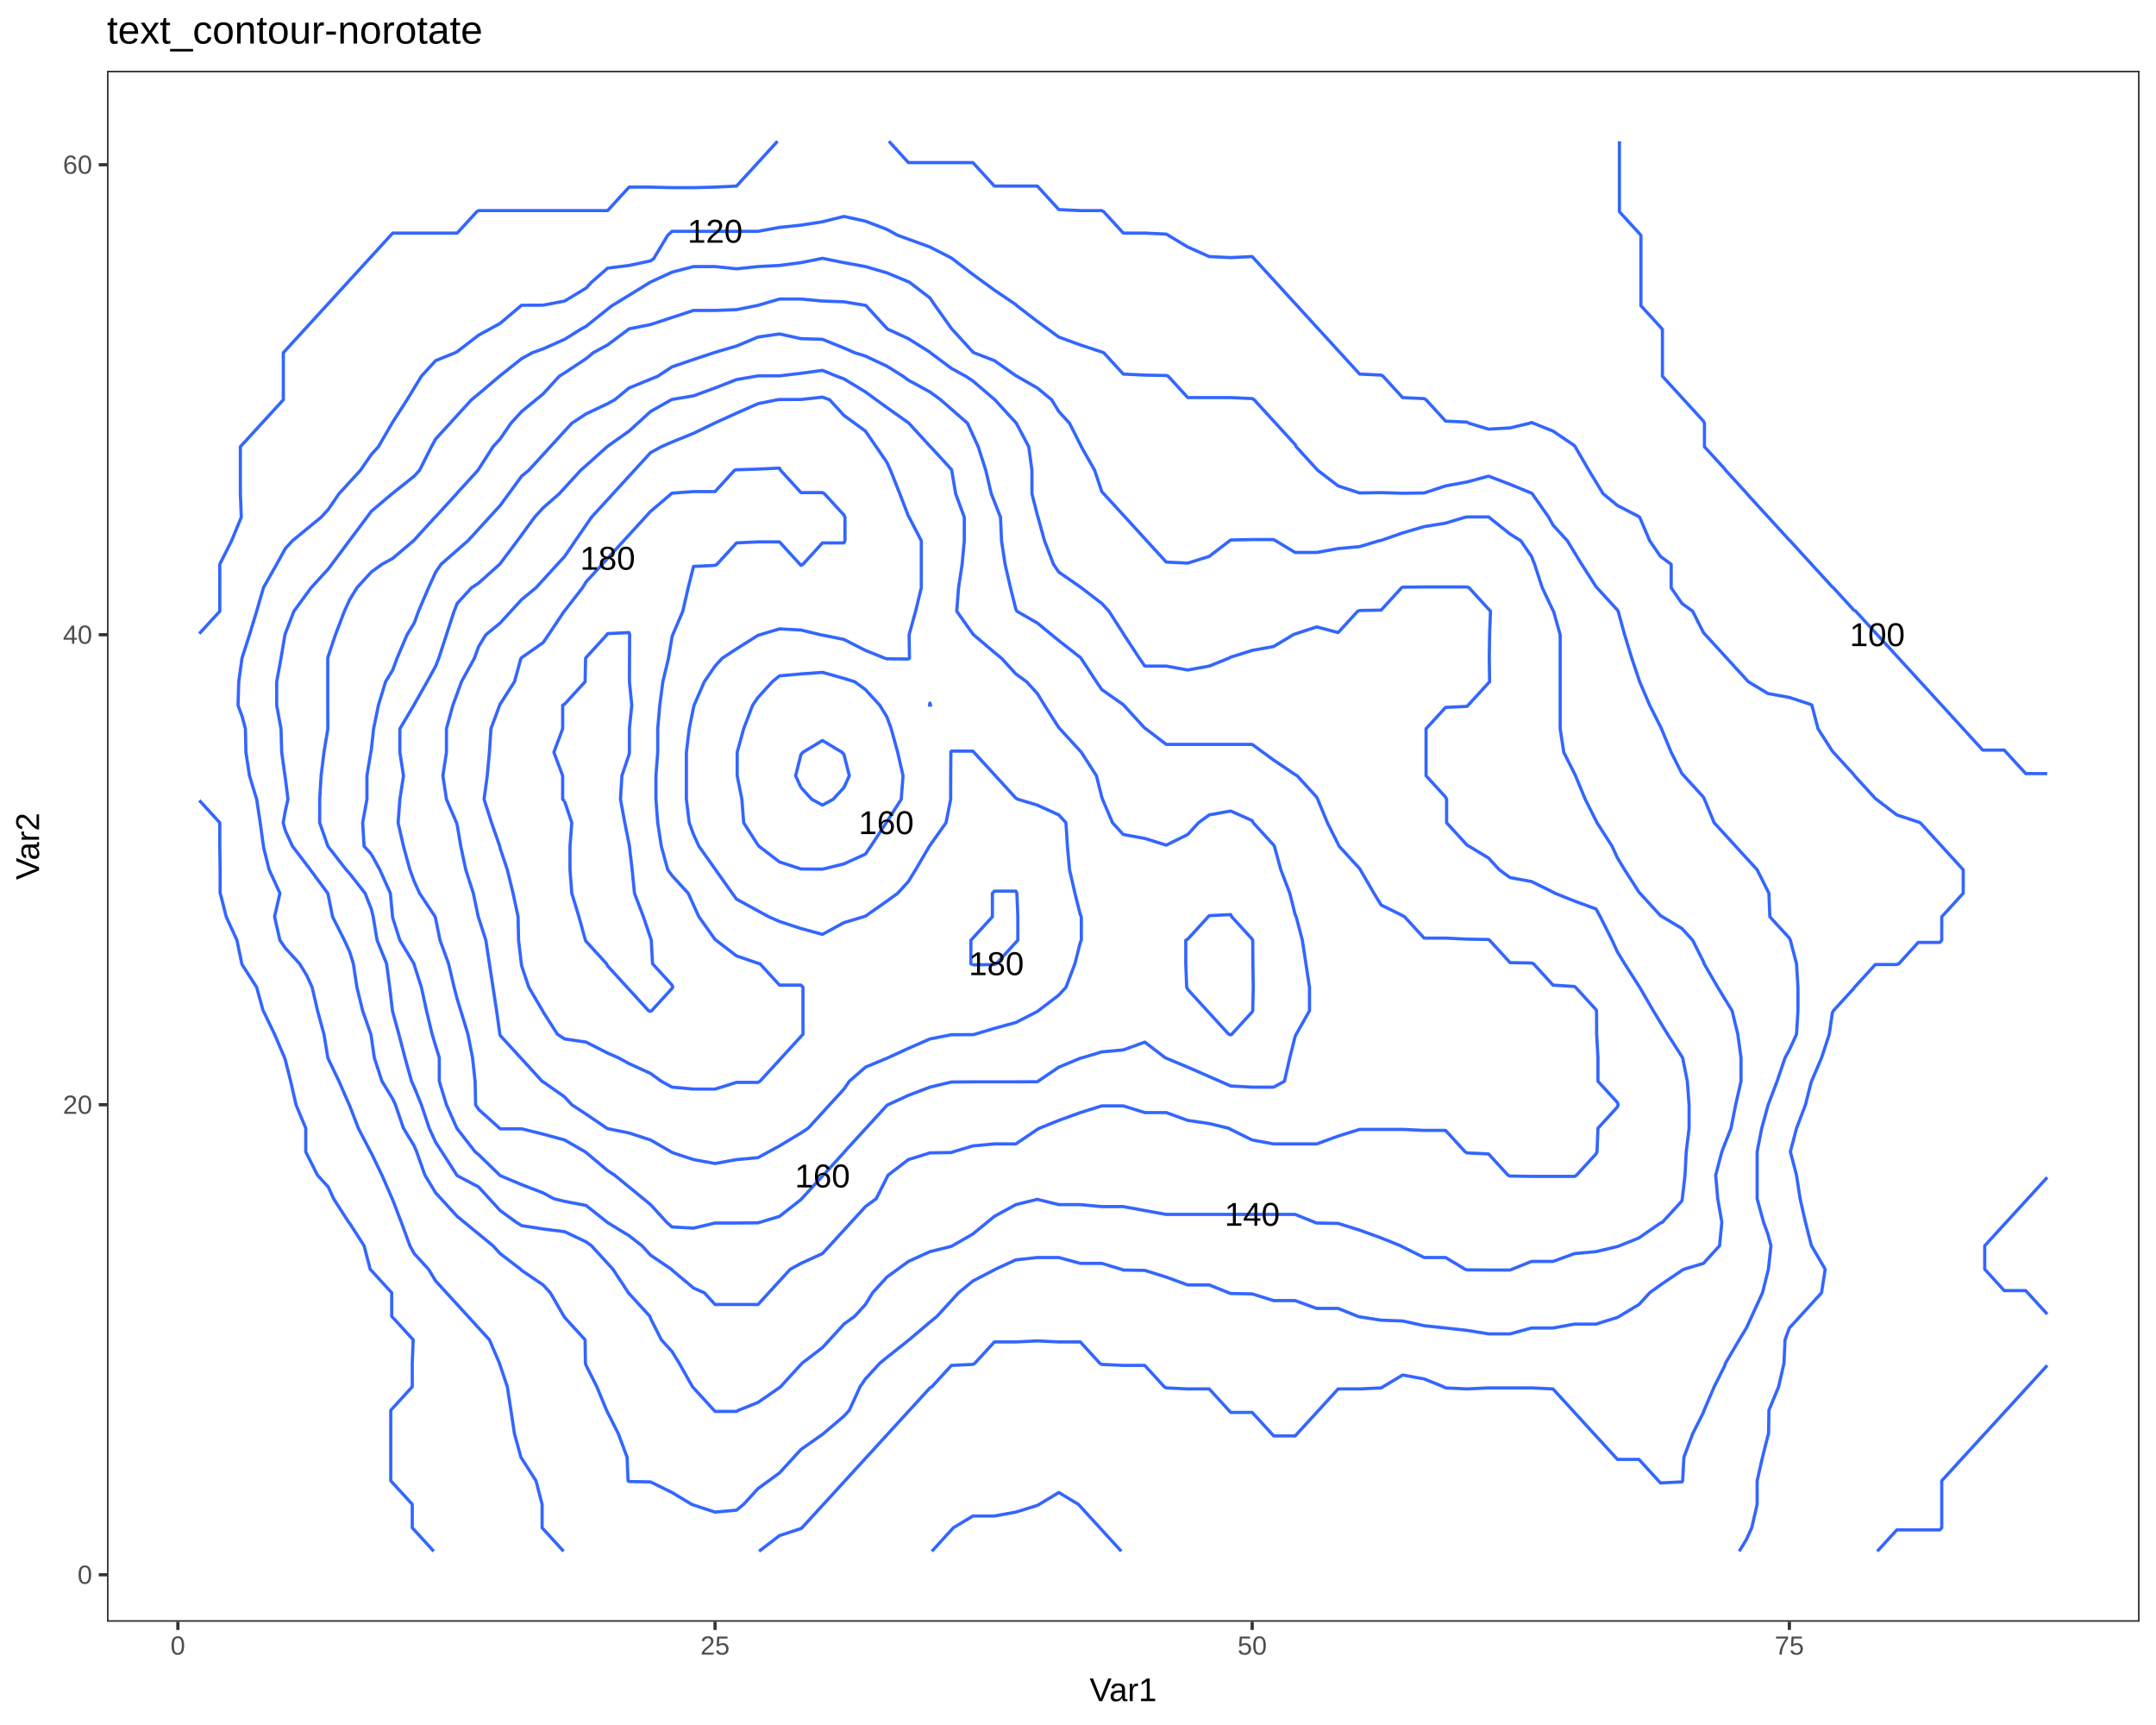
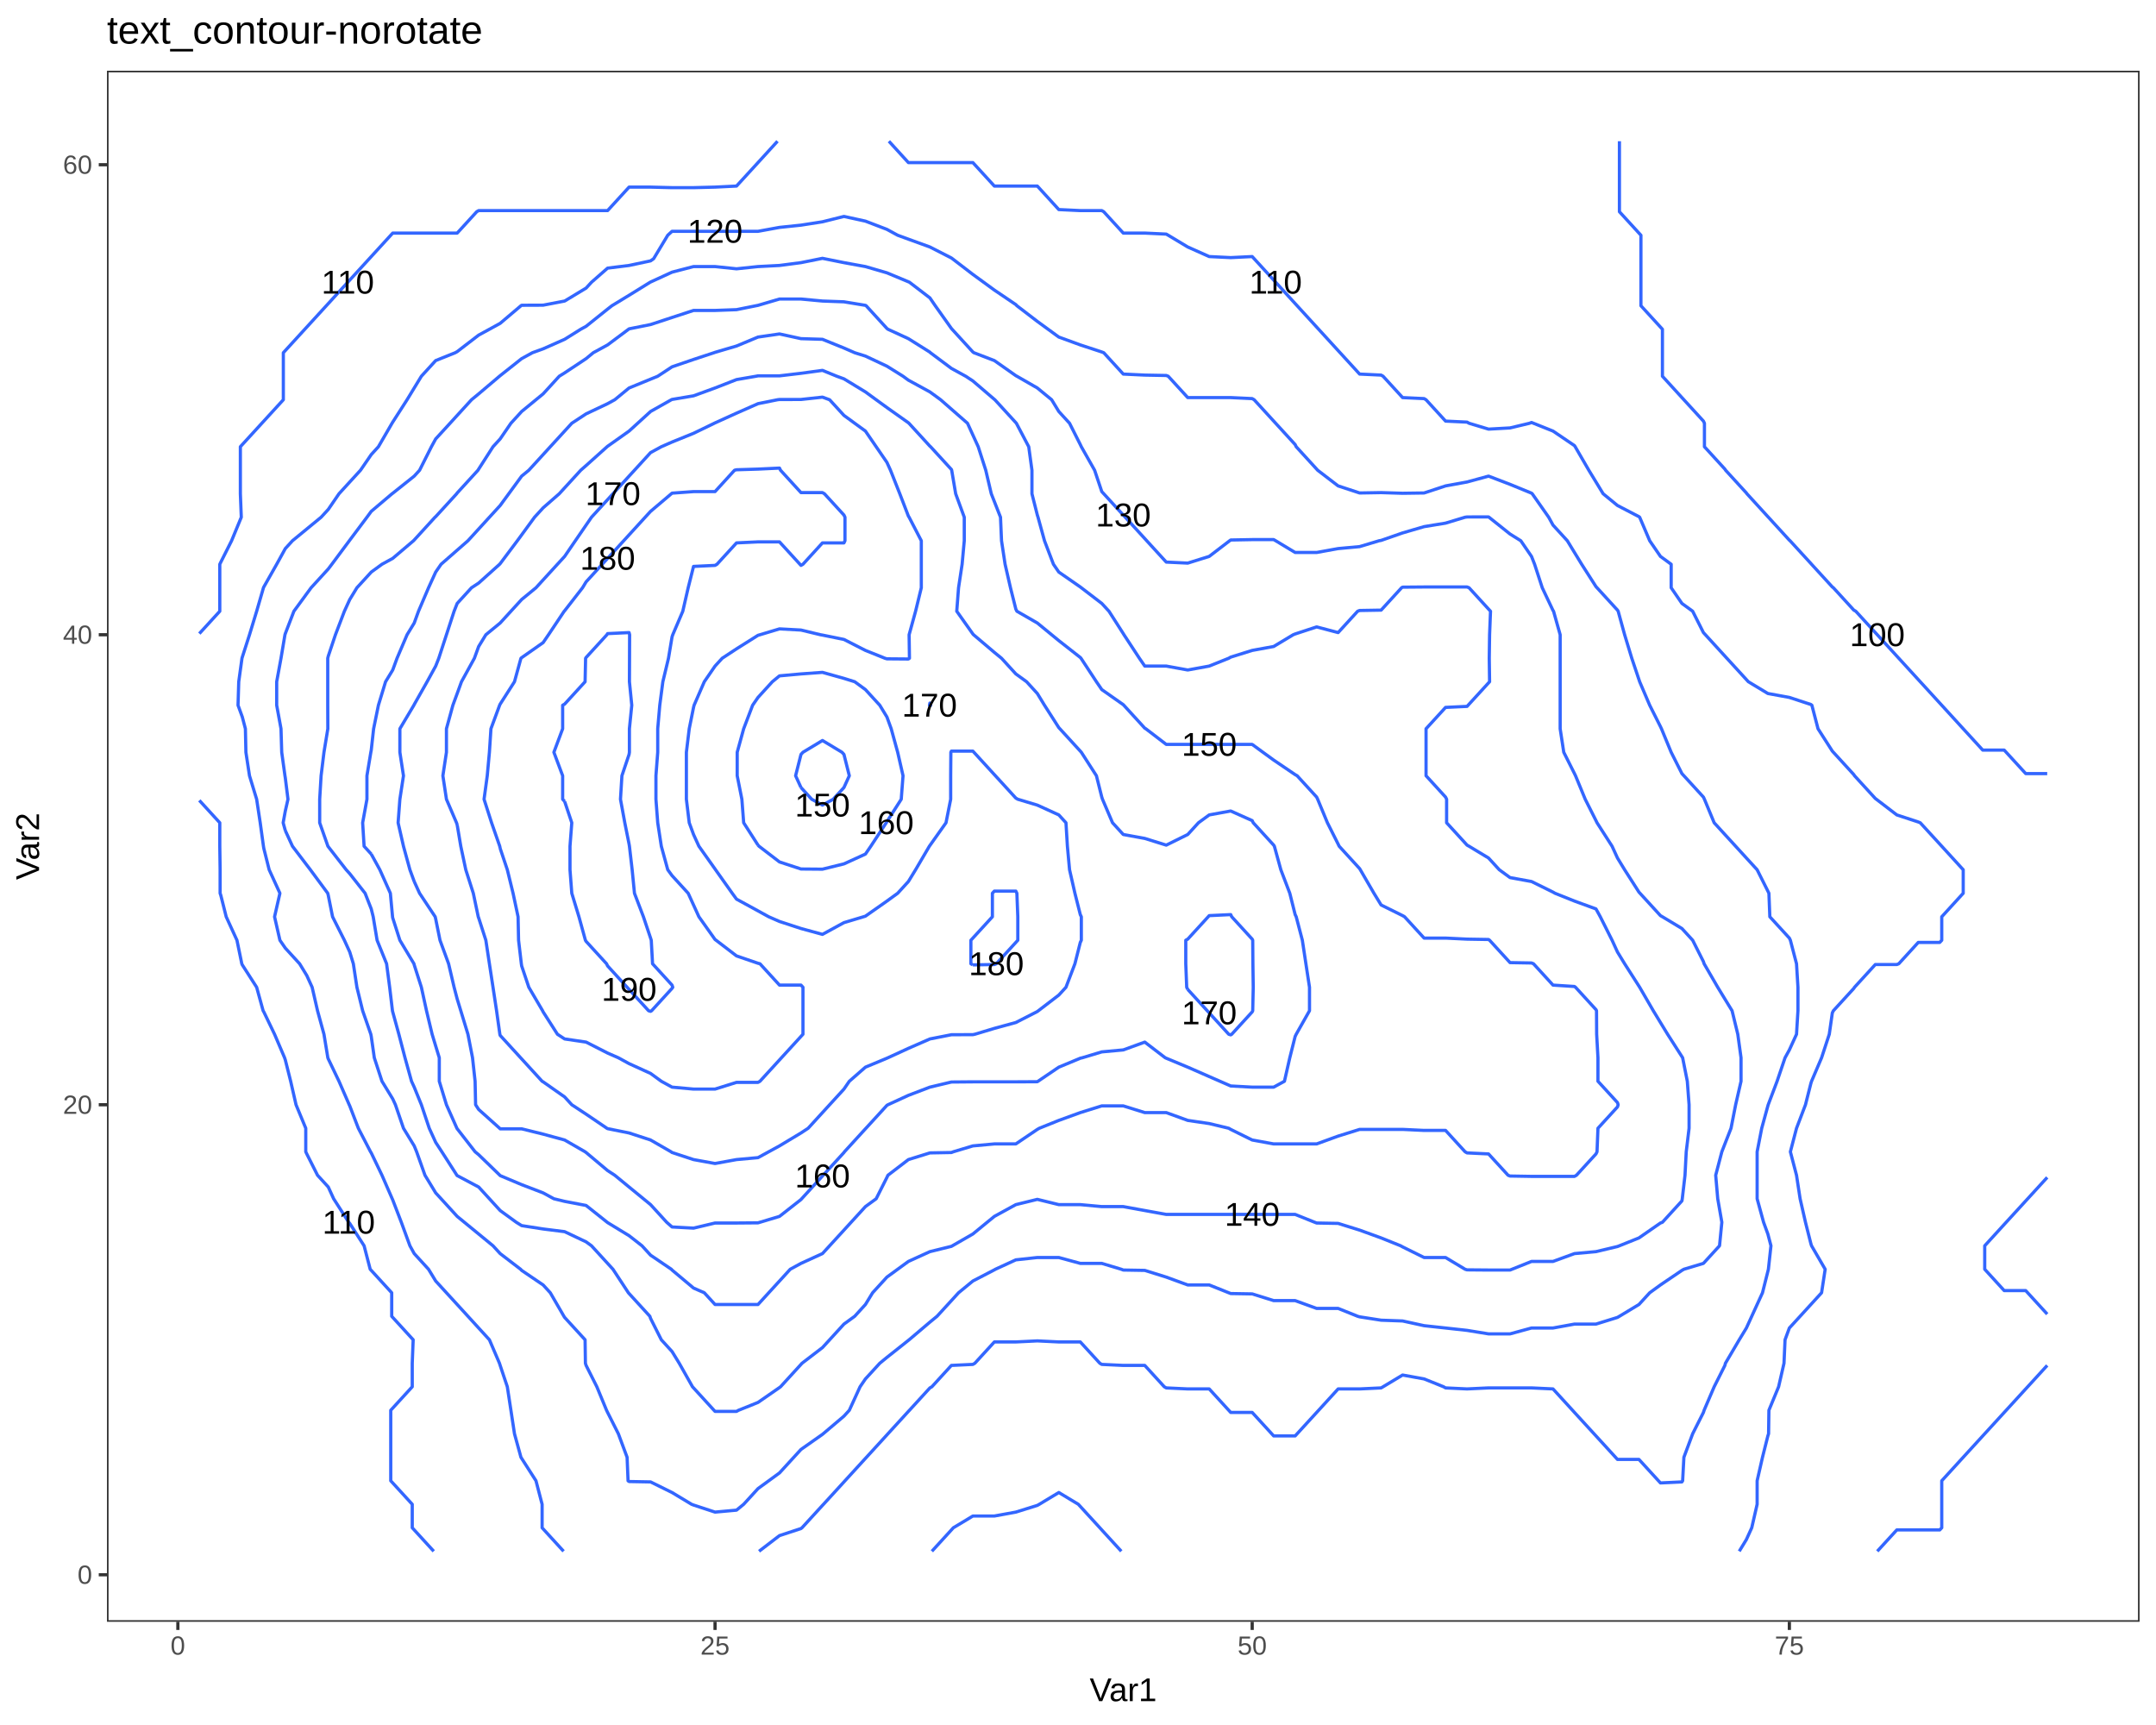
<svg xmlns="http://www.w3.org/2000/svg" viewBox="0 0 720.00 576.00">
  <defs>
    <style type="text/css">
    line, polyline, polygon, path, rect, circle {
      fill: none;
      stroke: #000000;
      stroke-linecap: round;
      stroke-linejoin: round;
      stroke-miterlimit: 10.00;
    }
  </style>
  </defs>
  <rect width="100%" height="100%" style="stroke: none; fill: #FFFFFF;" />
  <rect x="0.00" y="0.00" width="720.00" height="576.00" style="stroke-width: 1.07; stroke: #FFFFFF; fill: #FFFFFF;" />
  <defs>
    <clipPath id="cpMzUuNzJ8NzE0LjUyfDU0MS41M3wyMy42Mg==">
      <rect x="35.72" y="23.62" width="678.80" height="517.91" />
    </clipPath>
  </defs>
  <rect x="35.72" y="23.62" width="678.80" height="517.91" style="stroke-width: 1.07; stroke: none; fill: #FFFFFF;" clip-path="url(#cpMzUuNzJ8NzE0LjUyfDU0MS41M3wyMy42Mg==)" />
  <polyline points="683.67,258.31 676.49,258.31 669.97,251.19 669.31,250.47 662.14,250.47 655.62,243.34 654.96,242.62 648.45,235.49 647.79,234.77 641.27,227.64 640.61,226.92 634.10,219.80 633.44,219.08 626.92,211.95 626.26,211.23 619.74,204.10 619.09,203.73 612.26,196.26 611.91,196.00 604.97,188.41 604.74,188.15 597.79,180.56 597.56,180.37 590.56,172.71 590.38,172.52 583.39,164.87 583.21,164.61 576.27,157.02 576.03,156.64 569.20,149.17 569.20,141.33 568.86,140.61 562.34,133.48 561.68,132.76 555.17,125.63 555.17,117.78 555.17,109.94 554.51,109.22 547.99,102.09 547.99,94.24 547.99,86.39 547.99,78.55 547.33,77.83 540.81,70.70 540.81,62.85 540.81,55.01 540.81,47.16 " style="stroke-width: 1.07; stroke: #3366FF; stroke-linecap: butt;" clip-path="url(#cpMzUuNzJ8NzE0LjUyfDU0MS41M3wyMy42Mg==)" />
  <polyline points="626.92,517.99 633.44,510.86 640.61,510.86 647.79,510.86 648.45,510.14 648.45,502.30 648.45,494.45 654.96,487.32 655.62,486.60 662.14,479.47 662.80,478.75 669.31,471.63 669.97,470.91 676.49,463.78 677.15,463.06 683.67,455.93 " style="stroke-width: 1.07; stroke: #3366FF; stroke-linecap: butt;" clip-path="url(#cpMzUuNzJ8NzE0LjUyfDU0MS41M3wyMy42Mg==)" />
  <polyline points="683.67,438.80 677.15,431.67 676.49,430.95 669.31,430.95 662.80,423.82 662.80,415.98 669.31,408.85 669.97,408.13 676.49,401.00 677.15,400.28 683.67,393.15 " style="stroke-width: 1.07; stroke: #3366FF; stroke-linecap: butt;" clip-path="url(#cpMzUuNzJ8NzE0LjUyfDU0MS41M3wyMy42Mg==)" />
  <polyline points="144.85,517.99 138.33,510.86 137.67,510.14 137.67,502.30 131.15,495.17 130.49,494.45 130.49,486.60 130.49,478.75 130.49,470.91 131.15,470.19 137.67,463.06 137.67,455.21 137.98,447.37 131.15,439.90 130.81,439.52 130.81,431.67 123.98,424.20 123.63,423.82 121.59,415.98 116.80,408.51 116.46,408.13 111.42,400.28 109.63,396.36 106.04,392.43 102.45,385.31 102.11,384.59 102.11,376.74 98.86,368.89 97.07,361.05 95.28,353.92 95.04,353.20 91.69,345.35 88.10,337.88 87.87,337.50 85.71,329.66 80.92,322.19 80.75,321.81 79.13,313.96 75.54,306.12 73.75,298.99 73.51,298.27 73.51,290.42 73.40,282.57 73.40,274.73 66.57,267.26 " style="stroke-width: 1.07; stroke: #3366FF; stroke-linecap: butt;" clip-path="url(#cpMzUuNzJ8NzE0LjUyfDU0MS41M3wyMy42Mg==)" />
  <polyline points="66.57,211.57 73.40,204.10 73.40,196.26 73.40,188.41 73.75,187.69 77.34,180.56 80.58,172.71 80.27,164.87 80.27,157.02 80.27,149.17 80.92,148.45 87.44,141.33 88.10,140.61 94.62,133.48 94.62,125.63 94.62,117.78 95.28,117.06 101.79,109.94 102.45,109.22 108.97,102.09 109.63,101.37 116.14,94.24 116.80,93.52 123.32,86.39 123.98,85.67 130.49,78.55 131.15,77.83 138.33,77.83 145.50,77.83 152.68,77.83 159.20,70.70 159.85,70.32 167.03,70.32 174.21,70.32 181.38,70.32 188.56,70.32 195.73,70.32 202.91,70.32 209.74,62.85 210.08,62.48 217.26,62.48 224.43,62.66 231.61,62.66 238.79,62.48 245.96,62.13 252.48,55.01 253.14,54.29 259.65,47.16 " style="stroke-width: 1.07; stroke: #3366FF; stroke-linecap: butt;" clip-path="url(#cpMzUuNzJ8NzE0LjUyfDU0MS41M3wyMy42Mg==)" />
  <polyline points="580.82,517.99 583.21,514.07 585.00,510.14 586.80,502.30 586.80,494.45 588.59,486.60 590.38,479.47 590.62,478.75 590.73,470.91 593.97,463.06 595.77,455.21 596.12,447.37 597.56,443.44 601.15,439.52 604.74,435.59 608.32,431.67 609.52,423.82 604.97,415.98 604.74,415.26 602.94,408.13 601.15,400.28 599.95,392.43 597.90,384.59 599.95,376.74 602.94,368.89 604.74,361.77 604.97,361.05 608.32,353.20 610.89,345.35 611.91,338.22 612.26,337.50 619.09,330.03 619.32,329.66 626.26,322.07 633.44,322.07 634.10,321.81 640.61,314.68 647.79,314.68 648.45,313.96 648.45,306.12 654.96,298.99 655.62,298.27 655.62,290.42 654.96,289.70 648.45,282.57 647.79,281.85 641.27,274.73 640.61,274.47 633.44,272.11 626.61,266.88 626.26,266.62 619.32,259.03 619.09,258.66 612.26,251.19 611.91,250.81 607.13,243.34 605.08,235.49 604.74,235.24 597.56,232.88 590.38,231.57 583.87,227.64 583.21,226.92 576.69,219.80 576.03,219.08 569.52,211.95 568.86,211.23 565.27,204.10 561.68,201.49 558.09,196.26 558.09,188.41 554.51,185.79 550.92,180.56 547.57,172.71 547.33,172.52 540.16,168.79 535.37,164.87 532.98,160.94 530.59,157.02 526.04,149.17 525.80,148.80 518.63,143.94 512.11,141.33 511.45,141.07 510.80,141.33 504.28,142.89 497.10,143.29 490.59,141.33 489.93,140.95 482.75,140.61 476.23,133.48 475.58,133.10 468.40,132.76 461.88,125.63 461.23,125.25 454.05,124.91 447.53,117.78 446.87,117.06 440.36,109.94 439.70,109.22 433.18,102.09 432.52,101.37 426.01,94.24 425.35,93.52 418.83,86.39 418.17,85.67 411.00,86.02 403.82,85.67 396.65,82.47 390.13,78.55 389.47,78.17 382.30,77.83 375.12,77.83 368.60,70.70 367.94,70.32 360.77,70.32 353.59,69.98 347.08,62.85 346.42,62.13 339.24,62.13 332.07,62.13 325.55,55.01 324.89,54.29 317.72,54.29 310.54,54.29 303.36,54.29 296.85,47.16 " style="stroke-width: 1.07; stroke: #3366FF; stroke-linecap: butt;" clip-path="url(#cpMzUuNzJ8NzE0LjUyfDU0MS41M3wyMy42Mg==)" />
  <polyline points="311.20,517.99 317.72,510.86 318.37,510.14 324.89,506.22 332.07,506.22 339.24,504.91 346.42,502.67 347.08,502.30 353.59,498.37 360.11,502.30 360.77,503.02 367.29,510.14 367.94,510.86 374.46,517.99 " style="stroke-width: 1.07; stroke: #3366FF; stroke-linecap: butt;" clip-path="url(#cpMzUuNzJ8NzE0LjUyfDU0MS41M3wyMy42Mg==)" />
  <polyline points="188.21,517.99 181.38,510.52 181.04,510.14 181.04,502.30 178.99,494.45 174.21,486.98 173.97,486.60 171.81,478.75 170.62,470.91 169.42,463.06 167.03,455.93 166.80,455.21 163.44,447.37 159.85,443.44 156.27,439.52 152.68,435.59 149.09,431.67 145.50,427.75 143.11,423.82 138.33,418.59 136.89,415.98 134.02,408.13 131.15,400.66 130.98,400.28 127.56,392.43 123.98,384.97 123.74,384.59 119.67,376.74 116.80,369.27 116.62,368.89 113.21,361.05 109.63,353.58 109.48,353.20 108.19,345.35 106.04,337.50 104.24,329.66 102.45,325.73 100.06,321.81 95.28,316.58 93.48,313.96 91.69,306.12 93.48,298.27 89.89,290.42 88.10,283.29 87.98,282.57 86.90,274.73 85.71,266.88 83.32,259.03 82.12,251.19 81.95,243.34 80.92,239.41 79.49,235.49 79.73,227.64 80.81,219.80 80.92,219.42 83.32,211.95 85.71,204.10 87.98,196.26 88.10,196.00 92.40,188.41 95.28,183.18 97.67,180.56 102.45,176.64 107.23,172.71 109.63,170.10 113.21,164.87 116.80,160.94 120.39,157.02 123.98,151.79 126.37,149.17 130.92,141.33 131.15,140.95 135.94,133.48 138.33,129.55 140.72,125.63 145.50,120.40 152.02,117.78 152.68,117.41 159.85,111.90 163.44,109.94 167.03,107.97 173.97,102.09 174.21,101.93 181.38,101.90 188.56,100.52 195.73,96.20 197.53,94.24 202.91,89.53 210.08,88.64 217.26,87.11 218.28,86.39 223.00,78.55 224.43,77.24 231.61,77.24 238.79,77.24 245.96,77.24 253.14,77.24 260.31,75.93 267.49,75.18 274.66,74.06 281.84,72.27 289.01,73.84 296.19,76.59 299.78,78.55 303.36,79.86 310.54,82.47 317.72,86.14 318.06,86.39 324.89,91.63 328.48,94.24 332.07,96.86 339.24,101.71 339.59,102.09 346.42,107.32 350.01,109.94 353.59,112.55 360.77,115.17 367.94,117.53 368.60,117.78 375.12,124.91 382.30,125.25 389.47,125.38 390.13,125.63 396.65,132.76 403.82,132.76 411.00,132.76 418.17,133.10 418.83,133.48 425.35,140.61 426.01,141.33 432.52,148.45 432.87,149.17 439.70,156.64 440.04,157.02 446.87,162.25 454.05,164.61 461.23,164.49 468.40,164.71 475.58,164.61 482.75,162.25 489.93,160.94 497.10,158.98 504.28,161.73 511.45,164.67 511.69,164.87 517.19,172.71 518.63,175.33 523.41,180.56 525.80,184.48 528.20,188.41 532.98,195.88 533.33,196.26 540.16,203.73 540.39,204.10 542.55,211.95 544.94,219.80 547.33,226.92 547.57,227.64 550.92,235.49 554.51,242.62 554.85,243.34 558.09,251.19 561.68,258.31 562.34,259.03 568.86,266.16 569.20,266.88 572.45,274.73 576.03,278.65 579.62,282.57 583.21,286.50 586.80,290.42 590.38,297.55 590.73,298.27 591.04,306.12 597.56,313.24 597.90,313.96 599.95,321.81 600.43,329.66 600.43,337.50 599.95,345.35 597.56,350.58 596.12,353.20 593.46,361.05 590.49,368.89 590.38,369.27 588.33,376.74 586.80,384.59 586.80,392.43 586.80,400.28 588.95,408.13 590.38,412.05 591.41,415.98 590.56,423.82 590.38,424.54 588.59,431.67 585.00,439.52 583.21,443.44 580.82,447.37 576.21,455.21 576.03,455.93 572.45,463.06 569.09,470.91 568.86,471.63 565.27,478.75 562.34,486.60 561.92,494.45 561.68,494.83 554.51,495.17 553.85,494.45 547.33,487.32 540.16,487.32 539.50,486.60 532.98,479.47 532.32,478.75 525.80,471.63 525.15,470.91 518.63,463.78 511.45,463.44 504.28,463.44 497.10,463.44 489.93,463.78 482.75,463.44 482.09,463.06 475.58,460.44 468.40,459.14 461.88,463.06 461.23,463.44 454.05,463.78 446.87,463.78 440.36,470.91 439.70,471.63 433.18,478.75 432.52,479.47 425.35,479.47 424.69,478.75 418.17,471.63 411.00,471.63 410.34,470.91 403.82,463.78 396.65,463.78 389.47,463.44 388.81,463.06 382.30,455.93 375.12,455.93 367.94,455.59 367.29,455.21 360.77,448.09 353.59,448.09 346.42,447.74 339.24,448.09 332.07,448.09 325.55,455.21 324.89,455.59 317.72,455.93 311.20,463.06 310.54,463.44 303.71,470.91 303.36,471.28 296.53,478.75 296.19,479.13 289.36,486.60 289.01,486.98 282.18,494.45 281.84,494.83 275.01,502.30 274.66,502.67 267.83,510.14 267.49,510.40 260.31,512.76 253.48,517.99 " style="stroke-width: 1.07; stroke: #3366FF; stroke-linecap: butt;" clip-path="url(#cpMzUuNzJ8NzE0LjUyfDU0MS41M3wyMy42Mg==)" />
  <polyline points="95.28,277.34 94.56,274.73 95.28,270.80 96.17,266.88 95.28,259.75 95.16,259.03 94.08,251.19 93.84,243.34 92.40,235.49 92.40,227.64 93.84,219.80 95.16,211.95 95.28,211.57 98.15,204.10 102.45,198.22 103.89,196.26 109.63,189.98 110.82,188.41 116.66,180.56 116.80,180.37 122.54,172.71 123.98,170.75 130.92,164.87 131.15,164.71 138.33,158.98 140.12,157.02 144.07,149.17 145.50,146.56 150.29,141.33 152.68,138.71 157.46,133.48 159.85,131.52 166.80,125.63 167.03,125.44 174.21,119.75 177.79,117.78 181.38,116.48 188.56,113.30 193.94,109.94 195.73,108.96 202.91,103.21 204.34,102.09 210.08,98.60 217.12,94.24 217.26,94.17 224.43,90.88 231.61,89.01 238.79,89.01 245.96,89.76 253.14,89.01 260.31,88.64 267.49,87.70 274.00,86.39 274.66,86.26 275.32,86.39 281.84,87.70 289.01,89.01 296.19,91.10 303.36,94.09 303.71,94.24 310.54,99.47 312.33,102.09 317.72,109.68 317.95,109.94 324.89,117.53 325.24,117.78 332.07,120.40 339.24,125.44 339.59,125.63 346.42,129.55 351.20,133.48 353.59,137.40 357.18,141.33 360.77,148.45 361.11,149.17 365.55,157.02 367.94,164.15 368.60,164.87 375.12,171.99 375.78,172.71 382.30,179.84 382.95,180.56 389.47,187.69 396.65,188.03 403.82,185.79 410.65,180.56 411.00,180.31 418.17,180.18 425.35,180.18 426.01,180.56 432.52,184.48 439.70,184.48 446.87,183.18 454.05,182.52 460.57,180.56 461.23,180.45 468.40,177.95 475.58,175.85 482.75,174.68 489.27,172.71 489.93,172.62 497.10,172.60 497.25,172.71 504.28,178.32 507.87,180.56 511.45,185.79 512.48,188.41 515.04,196.26 518.63,203.85 518.81,204.10 521.02,211.95 521.02,219.80 521.02,227.64 521.02,235.49 521.02,243.34 522.22,251.19 525.80,258.31 526.15,259.03 529.39,266.88 532.98,274.01 533.33,274.73 538.36,282.57 540.16,286.50 542.55,290.42 547.33,297.89 547.68,298.27 554.51,305.74 555.17,306.12 561.68,310.04 565.27,313.96 568.86,321.09 569.09,321.81 573.64,329.66 576.03,333.58 578.43,337.50 580.34,345.35 581.42,353.20 581.42,361.05 579.62,368.89 578.08,376.74 576.03,381.97 575.01,384.59 572.96,392.43 573.64,400.28 575.01,408.13 574.24,415.98 568.86,421.86 562.34,423.82 561.68,424.20 554.51,429.06 550.92,431.67 547.33,435.59 540.81,439.52 540.16,439.90 532.98,442.13 525.80,442.13 518.63,443.44 511.45,443.44 504.28,445.40 497.10,445.40 489.93,444.23 482.75,443.44 475.58,442.66 468.40,441.09 461.23,440.83 454.05,439.71 453.39,439.52 446.87,436.90 439.70,436.90 432.52,434.29 425.35,434.29 418.17,432.05 411.00,431.93 410.34,431.67 403.82,429.06 396.65,429.06 389.47,426.44 382.30,424.20 375.12,424.08 374.46,423.82 367.94,421.86 360.77,421.86 353.59,419.90 346.42,419.90 339.24,420.68 332.41,423.82 332.07,424.02 324.89,427.75 320.11,431.67 317.72,434.29 312.93,439.52 310.54,441.48 303.60,447.37 303.36,447.56 296.19,453.25 293.80,455.21 289.01,460.44 287.22,463.06 283.63,470.91 281.84,472.87 274.90,478.75 274.66,478.95 267.49,483.99 265.10,486.60 260.31,491.83 256.72,494.45 253.14,497.06 248.35,502.30 245.96,504.26 238.79,504.91 231.61,502.55 230.95,502.30 224.43,498.37 217.26,494.83 210.08,494.70 209.74,494.45 209.42,486.60 206.50,478.75 202.91,471.63 202.56,470.91 199.32,463.06 195.73,455.93 195.50,455.21 195.39,447.37 188.56,439.90 188.32,439.52 183.77,431.67 181.38,429.06 174.21,424.20 173.86,423.82 167.03,418.59 164.64,415.98 159.85,412.05 155.07,408.13 152.68,406.17 147.30,400.28 145.50,398.32 141.92,392.43 139.13,384.59 138.33,382.63 134.74,376.74 132.05,368.89 131.15,366.93 127.56,361.05 125.00,353.20 123.98,346.07 123.84,345.35 121.11,337.50 119.19,329.66 118.00,321.81 116.80,317.89 115.01,313.96 111.06,306.12 109.63,298.99 109.45,298.27 103.65,290.42 102.45,288.85 97.67,282.57 95.28,277.34 " style="stroke-width: 1.07; stroke: #3366FF; stroke-linecap: butt;" clip-path="url(#cpMzUuNzJ8NzE0LjUyfDU0MS41M3wyMy42Mg==)" />
  <polyline points="109.63,282.73 109.51,282.57 106.76,274.73 106.76,266.88 107.23,259.03 108.19,251.19 109.48,243.34 109.45,235.49 109.45,227.64 109.45,219.80 109.63,219.08 112.02,211.95 115.01,204.10 116.80,200.18 119.19,196.26 123.98,191.02 127.56,188.41 131.15,186.45 138.09,180.56 138.33,180.31 145.27,172.71 145.50,172.52 152.50,164.87 152.68,164.61 159.62,157.02 159.85,156.64 164.64,149.17 167.03,146.56 170.62,141.33 174.21,137.40 178.99,133.48 181.38,131.52 186.76,125.63 188.56,124.51 195.73,119.75 198.12,117.78 202.91,115.17 209.91,109.94 210.08,109.81 217.26,108.37 224.43,106.01 231.61,103.66 238.79,103.66 245.96,103.40 252.48,102.09 253.14,101.96 260.31,99.85 267.49,99.85 274.66,100.52 281.84,100.78 289.01,101.96 289.25,102.09 296.19,109.68 296.53,109.94 303.36,113.08 310.54,117.59 310.72,117.78 317.72,123.01 322.50,125.63 324.89,127.20 332.07,133.35 332.24,133.48 339.24,141.13 339.42,141.33 343.55,149.17 344.62,157.02 344.62,164.87 346.42,171.99 346.65,172.71 348.81,180.56 351.80,188.41 353.59,191.02 360.77,196.00 361.11,196.26 367.94,201.49 370.34,204.10 375.12,211.57 375.35,211.95 380.50,219.80 382.30,222.41 389.47,222.41 396.65,223.72 403.82,222.41 410.34,219.80 411.00,219.42 418.17,217.18 425.35,215.87 431.87,211.95 432.52,211.69 439.70,209.33 446.87,211.23 453.39,204.10 454.05,203.85 461.23,203.73 468.06,196.26 468.40,196.06 475.58,196.00 482.75,196.00 489.93,196.00 490.59,196.26 497.10,203.38 497.76,204.10 497.45,211.95 497.34,219.80 497.45,227.64 497.10,228.02 490.27,235.49 489.93,235.87 482.75,236.21 476.23,243.34 476.23,251.19 476.23,259.03 482.75,266.16 483.10,266.88 483.10,274.73 489.93,282.20 490.59,282.57 497.10,286.50 500.69,290.42 504.28,293.04 511.45,294.35 518.63,297.89 519.29,298.27 525.80,300.88 532.98,303.50 534.42,306.12 538.36,313.96 540.16,317.89 542.55,321.81 547.33,329.28 547.57,329.66 552.12,337.50 554.51,341.43 556.90,345.35 561.68,352.82 561.92,353.20 563.48,361.05 564.07,368.89 564.07,376.74 563.12,384.59 562.71,392.43 561.80,400.28 561.68,401.00 555.17,408.13 554.51,408.38 547.33,413.36 540.81,415.98 540.16,416.23 532.98,417.94 525.80,418.59 518.63,421.21 511.45,421.21 504.94,423.82 504.28,424.08 497.10,424.08 489.93,424.02 489.27,423.82 482.75,419.90 475.58,419.90 468.40,416.35 467.74,415.98 461.23,413.36 454.05,410.75 446.87,408.51 439.70,408.38 439.04,408.13 432.52,405.51 425.35,405.51 418.17,405.51 411.00,405.51 403.82,405.51 396.65,405.51 389.47,405.51 382.30,404.21 375.12,402.90 367.94,402.90 360.77,402.24 353.59,402.24 346.42,400.48 339.24,402.24 332.07,406.17 329.67,408.13 324.89,412.05 318.06,415.98 317.72,416.17 310.54,417.94 303.36,421.21 299.78,423.82 296.19,426.44 291.41,431.67 289.01,435.59 285.43,439.52 281.84,442.13 277.05,447.37 274.66,449.98 267.83,455.21 267.49,455.59 260.66,463.06 260.31,463.32 253.14,468.29 246.62,470.91 245.96,471.28 238.79,471.28 238.44,470.91 231.61,463.44 231.26,463.06 226.83,455.21 224.43,451.29 220.85,447.37 217.26,440.24 217.02,439.52 210.08,431.93 209.85,431.67 204.70,423.82 202.91,421.86 197.53,415.98 195.73,414.67 188.56,411.27 181.38,410.37 174.21,409.25 172.41,408.13 167.03,404.21 163.44,400.28 159.85,396.36 152.68,392.55 152.58,392.43 147.55,384.59 145.50,381.45 143.35,376.74 140.72,368.89 138.33,363.01 137.43,361.05 135.25,353.20 133.20,345.35 131.15,337.88 131.06,337.50 130.13,329.66 129.10,321.81 125.93,313.96 124.63,306.12 123.98,303.50 121.93,298.27 116.80,291.73 115.61,290.42 109.63,282.73 " style="stroke-width: 1.07; stroke: #3366FF; stroke-linecap: butt;" clip-path="url(#cpMzUuNzJ8NzE0LjUyfDU0MS41M3wyMy42Mg==)" />
  <polyline points="123.98,285.19 121.59,282.57 121.11,274.73 122.54,266.88 122.54,259.03 123.84,251.19 123.98,250.47 124.77,243.34 126.37,235.49 128.76,227.64 131.15,223.72 132.59,219.80 135.94,211.95 138.33,208.03 139.76,204.10 143.11,196.26 145.50,191.02 147.30,188.41 152.68,183.70 156.27,180.56 159.85,176.64 163.44,172.71 167.03,168.79 169.90,164.87 174.21,158.98 176.60,157.02 181.38,151.79 183.77,149.17 188.56,143.94 190.95,141.33 195.73,138.19 202.91,134.79 205.30,133.48 210.08,129.55 217.26,126.61 219.65,125.63 224.43,122.49 231.61,120.03 238.44,117.78 238.79,117.65 245.96,115.54 253.14,112.55 260.31,111.51 267.49,113.08 274.66,113.30 281.84,116.21 285.43,117.78 289.01,118.90 296.19,122.27 301.57,125.63 303.36,126.94 310.54,130.86 314.13,133.48 317.72,136.62 323.10,141.33 324.89,145.25 326.68,149.17 329.20,157.02 331.04,164.87 332.07,167.48 334.12,172.71 334.46,180.56 335.65,188.41 337.45,196.26 339.24,203.38 339.59,204.10 346.42,208.03 351.20,211.95 353.59,213.91 360.77,219.54 361.00,219.80 366.15,227.64 367.94,230.26 375.12,235.30 375.30,235.49 382.30,243.15 382.64,243.34 389.47,248.57 396.65,248.57 403.82,248.57 411.00,248.57 418.17,248.57 421.76,251.19 425.35,253.80 432.52,258.66 433.18,259.03 439.70,266.16 440.04,266.88 443.29,274.73 446.87,281.85 447.22,282.57 454.05,290.04 454.28,290.42 458.83,298.27 461.23,302.19 468.40,305.74 469.06,306.12 475.58,313.24 482.75,313.24 489.93,313.59 497.10,313.71 497.45,313.96 504.28,321.43 511.45,321.55 512.11,321.81 518.63,328.94 525.80,329.40 526.15,329.66 532.98,337.13 533.16,337.50 533.21,345.35 533.64,353.20 533.64,361.05 540.16,368.17 540.39,368.89 540.16,369.61 533.64,376.74 533.33,384.59 532.98,385.31 526.46,392.43 525.80,392.81 518.63,392.81 511.45,392.81 504.28,392.69 503.62,392.43 497.10,385.31 489.93,384.97 489.27,384.59 482.75,377.46 475.58,377.46 468.40,377.12 461.23,377.12 454.05,377.12 446.87,379.36 439.70,381.97 432.52,381.97 425.35,381.97 418.17,380.66 411.00,377.12 410.34,376.74 403.82,375.17 396.65,374.12 389.47,371.51 382.30,371.51 375.12,369.27 367.94,369.27 360.77,371.51 353.59,374.12 347.08,376.74 346.42,377.12 339.24,381.97 332.07,381.97 324.89,382.63 318.37,384.59 317.72,384.84 310.54,384.97 303.36,387.20 296.53,392.43 296.19,393.15 292.60,400.28 289.01,402.90 284.23,408.13 281.84,410.75 277.05,415.98 274.66,418.59 267.49,421.86 263.90,423.82 260.31,427.75 256.72,431.67 253.14,435.59 245.96,435.59 238.79,435.59 235.20,431.67 231.61,430.10 224.43,424.08 224.20,423.82 217.26,419.12 214.39,415.98 210.08,412.61 202.91,408.24 202.77,408.13 195.73,402.52 188.56,401.15 184.97,400.28 181.38,398.32 174.21,395.57 167.03,392.55 166.93,392.43 159.85,385.57 158.66,384.59 152.68,376.90 152.58,376.74 149.09,368.89 146.70,361.05 146.70,353.20 145.50,349.28 144.31,345.35 142.43,337.50 140.72,329.66 138.33,322.19 138.24,321.81 133.54,313.96 131.15,306.49 131.09,306.12 130.36,298.27 126.85,290.42 123.98,285.19 " style="stroke-width: 1.07; stroke: #3366FF; stroke-linecap: butt;" clip-path="url(#cpMzUuNzJ8NzE0LjUyfDU0MS41M3wyMy42Mg==)" />
  <polyline points="267.49,262.96 265.69,259.03 267.49,251.91 268.15,251.19 274.66,247.26 281.18,251.19 281.84,251.91 283.63,259.03 281.84,262.96 278.25,266.88 274.66,268.84 271.07,266.88 267.49,262.96 " style="stroke-width: 1.07; stroke: #3366FF; stroke-linecap: butt;" clip-path="url(#cpMzUuNzJ8NzE0LjUyfDU0MS41M3wyMy42Mg==)" />
  <polyline points="138.33,294.35 136.89,290.42 134.74,282.57 132.95,274.73 133.54,266.88 134.74,259.03 133.54,251.19 133.54,243.34 138.21,235.49 138.33,235.24 142.63,227.64 145.50,222.41 146.53,219.80 149.09,211.95 151.65,204.10 152.68,201.49 157.46,196.26 159.85,194.69 166.85,188.41 167.03,188.21 172.77,180.56 174.21,178.60 178.51,172.71 181.38,169.57 186.76,164.87 188.56,162.90 193.94,157.02 195.73,155.45 202.73,149.17 202.91,149.02 210.08,143.94 212.95,141.33 217.26,137.40 224.20,133.48 224.43,133.38 231.61,132.17 238.79,129.55 245.96,126.75 252.48,125.63 253.14,125.50 260.31,125.50 267.49,124.65 274.66,123.67 279.45,125.63 281.84,126.50 289.01,130.86 292.60,133.48 296.19,136.09 303.36,141.17 303.54,141.33 310.54,148.98 310.77,149.17 317.72,156.76 317.82,157.02 319.15,164.87 322.02,172.71 322.02,180.56 321.30,188.41 320.11,196.26 319.51,204.10 324.89,211.69 325.12,211.95 332.07,217.84 334.46,219.80 339.24,225.03 342.83,227.64 346.42,231.57 348.81,235.49 353.59,242.96 353.94,243.34 360.77,250.81 361.11,251.19 366.15,259.03 367.94,266.16 368.18,266.88 371.53,274.73 375.12,278.65 382.30,279.96 389.47,282.20 396.65,278.65 400.23,274.73 403.82,272.11 411.00,270.80 418.17,274.01 418.52,274.73 425.35,282.20 425.58,282.57 427.74,290.42 430.73,298.27 432.52,305.40 432.87,306.12 434.92,313.96 436.11,321.81 437.31,329.66 437.31,337.50 432.87,345.35 432.52,346.07 430.73,353.20 428.94,361.05 425.35,363.01 418.17,363.01 411.00,362.62 407.41,361.05 403.82,359.48 396.65,356.34 389.47,353.35 389.13,353.20 382.30,347.97 375.12,350.58 367.94,351.24 361.43,353.20 360.77,353.35 353.59,356.34 346.65,361.05 346.42,361.20 339.24,361.24 332.07,361.24 324.89,361.24 317.72,361.30 310.54,363.01 303.36,365.75 296.53,368.89 296.19,369.09 289.19,376.74 289.01,376.93 282.01,384.59 281.84,384.84 274.90,392.43 274.66,392.69 267.72,400.28 267.49,400.54 260.31,406.17 253.79,408.13 253.14,408.32 245.96,408.38 238.79,408.38 231.61,410.09 224.43,409.70 222.64,408.13 217.26,402.24 214.87,400.28 210.08,396.36 205.30,392.43 202.91,390.87 195.73,384.84 195.39,384.59 188.56,380.66 181.38,378.70 174.21,376.93 167.03,376.93 166.85,376.74 159.85,370.46 158.83,368.89 158.66,361.05 157.80,353.20 156.27,345.35 153.88,337.50 152.68,333.58 151.65,329.66 149.81,321.81 146.94,313.96 145.50,306.84 145.33,306.12 140.12,298.27 138.33,294.35 " style="stroke-width: 1.07; stroke: #3366FF; stroke-linecap: butt;" clip-path="url(#cpMzUuNzJ8NzE0LjUyfDU0MS41M3wyMy42Mg==)" />
  <polyline points="253.14,282.20 248.35,274.73 247.75,266.88 246.19,259.03 246.19,251.19 248.35,243.34 251.34,235.49 253.14,232.88 257.92,227.64 260.31,225.68 267.49,225.03 274.66,224.51 281.84,226.52 285.43,227.64 289.01,230.26 293.80,235.49 296.19,239.41 297.62,243.34 299.78,251.19 301.57,259.03 300.97,266.88 296.19,274.35 295.96,274.73 290.81,282.57 289.01,285.19 281.84,288.46 274.66,290.23 267.49,290.17 260.31,287.81 253.48,282.57 253.14,282.20 " style="stroke-width: 1.07; stroke: #3366FF; stroke-linecap: butt;" clip-path="url(#cpMzUuNzJ8NzE0LjUyfDU0MS41M3wyMy42Mg==)" />
  <polyline points="152.68,275.45 152.45,274.73 149.09,266.88 147.90,259.03 149.09,251.19 149.09,243.34 151.24,235.49 152.68,231.57 154.11,227.64 158.42,219.80 159.85,215.87 162.25,211.95 167.03,208.03 170.62,204.10 174.21,200.18 178.99,196.26 181.38,193.64 186.16,188.41 188.56,185.79 192.14,180.56 195.73,175.33 197.53,172.71 202.91,166.83 204.70,164.87 210.08,158.98 211.88,157.02 217.26,151.13 220.85,149.17 224.43,147.60 231.61,144.69 238.55,141.33 238.79,141.21 245.96,137.96 253.14,134.79 259.65,133.48 260.31,133.40 267.49,133.39 274.66,132.61 277.05,133.48 281.84,138.71 285.43,141.33 289.01,143.94 292.60,149.17 296.19,154.40 297.38,157.02 300.49,164.87 303.36,172.34 303.60,172.71 307.67,180.56 307.67,188.41 307.67,196.26 305.76,204.10 303.60,211.95 303.71,219.80 303.36,220.05 296.19,219.99 295.53,219.80 289.01,217.18 281.84,213.52 274.66,212.06 274.00,211.95 267.49,210.38 260.31,209.99 253.79,211.95 253.14,212.14 245.96,216.66 241.18,219.80 238.79,222.41 235.20,227.64 231.79,235.49 231.61,236.21 230.17,243.34 229.22,251.19 229.22,259.03 229.22,266.88 230.17,274.73 231.61,278.65 233.40,282.57 238.79,290.17 238.96,290.42 244.53,298.27 245.96,300.23 253.14,304.15 256.72,306.12 260.31,307.69 267.49,310.04 274.66,312.00 281.84,308.08 288.36,306.12 289.01,305.92 296.19,300.88 299.78,298.27 303.36,294.35 305.76,290.42 310.36,282.57 310.54,282.32 315.92,274.73 317.48,266.88 317.48,259.03 317.54,251.19 317.72,250.81 324.89,250.81 325.24,251.19 332.07,258.66 332.41,259.03 339.24,266.50 339.90,266.88 346.42,268.84 353.59,272.11 355.98,274.73 356.46,282.57 357.18,290.42 358.97,298.27 360.77,305.40 361.11,306.12 361.11,313.96 360.77,314.68 358.97,321.81 355.98,329.66 353.59,332.27 346.76,337.50 346.42,337.76 339.24,341.43 332.07,343.39 325.55,345.35 324.89,345.48 317.72,345.51 310.54,346.92 303.36,350.06 296.53,353.20 296.19,353.35 289.01,356.34 283.63,361.05 281.84,363.66 277.05,368.89 274.66,371.51 269.88,376.74 267.49,378.31 260.31,382.63 256.72,384.59 253.14,386.55 245.96,387.20 238.79,388.51 231.61,387.20 224.43,384.84 224.09,384.59 217.26,380.66 210.08,378.31 202.91,376.87 202.67,376.74 195.73,372.03 190.95,368.89 188.56,366.28 181.38,361.24 181.04,361.05 174.21,353.58 173.86,353.20 167.03,345.73 166.93,345.35 165.83,337.50 164.64,329.66 163.44,321.81 162.25,313.96 159.85,306.49 159.71,306.12 158.06,298.27 155.55,290.42 153.88,282.57 152.68,275.45 " style="stroke-width: 1.07; stroke: #3366FF; stroke-linecap: butt;" clip-path="url(#cpMzUuNzJ8NzE0LjUyfDU0MS41M3wyMy42Mg==)" />
  <polyline points="310.54,235.87 310.40,235.49 310.54,234.77 310.77,235.49 310.54,235.87 " style="stroke-width: 1.07; stroke: #3366FF; stroke-linecap: butt;" clip-path="url(#cpMzUuNzJ8NzE0LjUyfDU0MS41M3wyMy42Mg==)" />
  <polyline points="396.65,330.38 396.30,329.66 395.99,321.81 395.99,313.96 396.65,313.59 403.48,306.12 403.82,305.74 411.00,305.40 411.34,306.12 418.17,313.59 418.35,313.96 418.41,321.81 418.52,329.66 418.35,337.50 418.17,337.88 411.34,345.35 411.00,345.55 410.34,345.35 403.82,338.22 403.16,337.50 396.65,330.38 " style="stroke-width: 1.07; stroke: #3366FF; stroke-linecap: butt;" clip-path="url(#cpMzUuNzJ8NzE0LjUyfDU0MS41M3wyMy42Mg==)" />
  <polyline points="167.03,283.29 166.89,282.57 164.16,274.73 161.65,266.88 162.72,259.03 163.44,251.19 163.95,243.34 166.85,235.49 167.03,235.11 171.81,227.64 173.97,219.80 174.21,219.60 181.38,214.57 183.17,211.95 188.41,204.10 188.56,203.95 194.54,196.26 195.73,194.29 201.11,188.41 202.91,186.45 208.29,180.56 210.08,178.60 215.46,172.71 217.26,170.75 224.20,164.87 224.43,164.67 231.61,164.15 238.79,164.15 245.30,157.02 245.96,156.86 253.14,156.64 260.31,156.30 260.66,157.02 267.49,164.49 274.66,164.49 275.32,164.87 281.84,171.99 282.18,172.71 282.18,180.56 281.84,181.28 274.66,181.28 268.15,188.41 267.49,188.79 267.14,188.41 260.31,180.94 253.14,180.94 245.96,181.28 239.44,188.41 238.79,188.79 231.61,189.13 229.82,196.26 228.02,204.10 224.67,211.95 224.43,212.67 223.24,219.80 221.36,227.64 220.33,235.49 219.65,243.34 219.65,251.19 219.05,259.03 219.05,266.88 219.65,274.73 220.85,282.57 223.00,290.42 224.43,292.38 229.82,298.27 231.61,302.19 233.40,306.12 238.79,313.71 239.13,313.96 245.96,319.19 253.14,321.65 253.79,321.81 260.31,328.94 267.49,328.94 268.15,329.66 268.15,337.50 268.15,345.35 267.49,346.07 260.97,353.20 260.31,353.92 253.79,361.05 253.14,361.42 245.96,361.42 238.79,363.66 231.61,363.66 224.43,363.01 220.85,361.05 217.26,358.43 210.08,355.16 206.50,353.20 202.91,351.63 195.73,347.97 188.56,346.92 186.16,345.35 181.38,337.88 181.20,337.50 176.60,329.66 174.21,322.53 174.10,321.81 173.18,313.96 173.01,306.12 171.34,298.27 169.42,290.42 167.03,283.29 " style="stroke-width: 1.07; stroke: #3366FF; stroke-linecap: butt;" clip-path="url(#cpMzUuNzJ8NzE0LjUyfDU0MS41M3wyMy42Mg==)" />
  <polyline points="324.89,322.19 324.23,321.81 324.23,313.96 324.89,313.24 331.41,306.12 331.41,298.27 332.07,297.55 339.24,297.55 339.59,298.27 339.90,306.12 339.90,313.96 339.24,314.68 332.72,321.81 332.07,322.07 324.89,322.19 " style="stroke-width: 1.07; stroke: #3366FF; stroke-linecap: butt;" clip-path="url(#cpMzUuNzJ8NzE0LjUyfDU0MS41M3wyMy42Mg==)" />
  <polyline points="188.56,267.60 187.90,266.88 187.90,259.03 184.97,251.19 187.90,243.34 187.90,235.49 188.56,235.11 195.39,227.64 195.56,219.80 195.73,219.54 202.67,211.95 202.91,211.57 210.08,211.23 210.26,211.95 210.23,219.80 210.20,227.64 210.98,235.49 210.19,243.34 210.19,251.19 210.08,251.91 207.69,259.03 207.21,266.88 208.65,274.73 210.08,281.85 210.20,282.57 211.11,290.42 211.88,298.27 214.87,306.12 217.26,313.24 217.49,313.96 217.92,321.81 224.43,328.94 224.67,329.66 224.43,330.03 217.60,337.50 217.26,337.70 216.60,337.50 210.08,330.38 209.42,329.66 202.91,322.53 202.56,321.81 195.73,314.34 195.50,313.96 193.34,306.12 190.95,298.27 190.35,290.42 190.35,282.57 190.95,274.73 188.56,267.60 " style="stroke-width: 1.07; stroke: #3366FF; stroke-linecap: butt;" clip-path="url(#cpMzUuNzJ8NzE0LjUyfDU0MS41M3wyMy42Mg==)" />
  <g clip-path="url(#cpMzUuNzJ8NzE0LjUyfDU0MS41M3wyMy42Mg==)">
    <text x="617.71" y="215.75" style="font-size: 11.04px; font-family: Liberation Sans;" textLength="18.42px" lengthAdjust="spacingAndGlyphs">100</text>
  </g>
  <g clip-path="url(#cpMzUuNzJ8NzE0LjUyfDU0MS41M3wyMy42Mg==)">
+     <text x="107.65" y="411.93" style="font-size: 11.04px; font-family: Liberation Sans;" textLength="17.61px" lengthAdjust="spacingAndGlyphs">110</text>
+   </g>
+   <g clip-path="url(#cpMzUuNzJ8NzE0LjUyfDU0MS41M3wyMy42Mg==)">
+     <text x="107.34" y="98.04" style="font-size: 11.04px; font-family: Liberation Sans;" textLength="17.61px" lengthAdjust="spacingAndGlyphs">110</text>
+   </g>
+   <g clip-path="url(#cpMzUuNzJ8NzE0LjUyfDU0MS41M3wyMy42Mg==)">
+     <text x="417.20" y="98.04" style="font-size: 11.04px; font-family: Liberation Sans;" textLength="17.61px" lengthAdjust="spacingAndGlyphs">110</text>
+   </g>
+   <g clip-path="url(#cpMzUuNzJ8NzE0LjUyfDU0MS41M3wyMy42Mg==)">
    <text x="229.57" y="81.04" style="font-size: 11.04px; font-family: Liberation Sans;" textLength="18.42px" lengthAdjust="spacingAndGlyphs">120</text>
  </g>
  <g clip-path="url(#cpMzUuNzJ8NzE0LjUyfDU0MS41M3wyMy42Mg==)">
+     <text x="365.91" y="175.79" style="font-size: 11.04px; font-family: Liberation Sans;" textLength="18.42px" lengthAdjust="spacingAndGlyphs">130</text>
+   </g>
+   <g clip-path="url(#cpMzUuNzJ8NzE0LjUyfDU0MS41M3wyMy42Mg==)">
    <text x="408.96" y="409.31" style="font-size: 11.04px; font-family: Liberation Sans;" textLength="18.42px" lengthAdjust="spacingAndGlyphs">140</text>
+   </g>
+   <g clip-path="url(#cpMzUuNzJ8NzE0LjUyfDU0MS41M3wyMy42Mg==)">
+     <text x="394.61" y="252.37" style="font-size: 11.04px; font-family: Liberation Sans;" textLength="18.42px" lengthAdjust="spacingAndGlyphs">150</text>
+   </g>
+   <g clip-path="url(#cpMzUuNzJ8NzE0LjUyfDU0MS41M3wyMy42Mg==)">
+     <text x="265.45" y="272.64" style="font-size: 11.04px; font-family: Liberation Sans;" textLength="18.42px" lengthAdjust="spacingAndGlyphs">150</text>
  </g>
  <g clip-path="url(#cpMzUuNzJ8NzE0LjUyfDU0MS41M3wyMy42Mg==)">
    <text x="265.45" y="396.49" style="font-size: 11.04px; font-family: Liberation Sans;" textLength="18.42px" lengthAdjust="spacingAndGlyphs">160</text>
  </g>
  <g clip-path="url(#cpMzUuNzJ8NzE0LjUyfDU0MS41M3wyMy42Mg==)">
    <text x="286.74" y="278.52" style="font-size: 11.04px; font-family: Liberation Sans;" textLength="18.42px" lengthAdjust="spacingAndGlyphs">160</text>
  </g>
  <g clip-path="url(#cpMzUuNzJ8NzE0LjUyfDU0MS41M3wyMy42Mg==)">
+     <text x="195.49" y="168.66" style="font-size: 11.04px; font-family: Liberation Sans;" textLength="18.42px" lengthAdjust="spacingAndGlyphs">170</text>
+   </g>
+   <g clip-path="url(#cpMzUuNzJ8NzE0LjUyfDU0MS41M3wyMy42Mg==)">
+     <text x="301.19" y="239.29" style="font-size: 11.04px; font-family: Liberation Sans;" textLength="18.42px" lengthAdjust="spacingAndGlyphs">170</text>
+   </g>
+   <g clip-path="url(#cpMzUuNzJ8NzE0LjUyfDU0MS41M3wyMy42Mg==)">
+     <text x="394.61" y="342.02" style="font-size: 11.04px; font-family: Liberation Sans;" textLength="18.42px" lengthAdjust="spacingAndGlyphs">170</text>
+   </g>
+   <g clip-path="url(#cpMzUuNzJ8NzE0LjUyfDU0MS41M3wyMy42Mg==)">
    <text x="193.70" y="190.24" style="font-size: 11.04px; font-family: Liberation Sans;" textLength="18.42px" lengthAdjust="spacingAndGlyphs">180</text>
  </g>
  <g clip-path="url(#cpMzUuNzJ8NzE0LjUyfDU0MS41M3wyMy42Mg==)">
    <text x="323.51" y="325.61" style="font-size: 11.04px; font-family: Liberation Sans;" textLength="18.42px" lengthAdjust="spacingAndGlyphs">180</text>
+   </g>
+   <g clip-path="url(#cpMzUuNzJ8NzE0LjUyfDU0MS41M3wyMy42Mg==)">
+     <text x="200.87" y="334.17" style="font-size: 11.04px; font-family: Liberation Sans;" textLength="18.42px" lengthAdjust="spacingAndGlyphs">190</text>
  </g>
  <rect x="35.72" y="23.62" width="678.80" height="517.91" style="stroke-width: 1.07; stroke: #333333;" clip-path="url(#cpMzUuNzJ8NzE0LjUyfDU0MS41M3wyMy42Mg==)" />
  <defs>
    <clipPath id="cpMC4wMHw3MjAuMDB8NTc2LjAwfDAuMDA=">
      <rect x="0.00" y="0.00" width="720.00" height="576.00" />
    </clipPath>
  </defs>
  <g clip-path="url(#cpMC4wMHw3MjAuMDB8NTc2LjAwfDAuMDA=)">
    <text x="25.90" y="528.86" style="font-size: 8.80px; fill: #4D4D4D; font-family: Liberation Sans;" textLength="4.89px" lengthAdjust="spacingAndGlyphs">0</text>
  </g>
  <g clip-path="url(#cpMC4wMHw3MjAuMDB8NTc2LjAwfDAuMDA=)">
    <text x="21.01" y="371.92" style="font-size: 8.80px; fill: #4D4D4D; font-family: Liberation Sans;" textLength="9.78px" lengthAdjust="spacingAndGlyphs">20</text>
  </g>
  <g clip-path="url(#cpMC4wMHw3MjAuMDB8NTc2LjAwfDAuMDA=)">
    <text x="21.01" y="214.97" style="font-size: 8.80px; fill: #4D4D4D; font-family: Liberation Sans;" textLength="9.78px" lengthAdjust="spacingAndGlyphs">40</text>
  </g>
  <g clip-path="url(#cpMC4wMHw3MjAuMDB8NTc2LjAwfDAuMDA=)">
    <text x="21.01" y="58.03" style="font-size: 8.80px; fill: #4D4D4D; font-family: Liberation Sans;" textLength="9.78px" lengthAdjust="spacingAndGlyphs">60</text>
  </g>
  <polyline points="32.98,525.84 35.72,525.84 " style="stroke-width: 1.07; stroke: #333333; stroke-linecap: butt;" clip-path="url(#cpMC4wMHw3MjAuMDB8NTc2LjAwfDAuMDA=)" />
  <polyline points="32.98,368.89 35.72,368.89 " style="stroke-width: 1.07; stroke: #333333; stroke-linecap: butt;" clip-path="url(#cpMC4wMHw3MjAuMDB8NTc2LjAwfDAuMDA=)" />
  <polyline points="32.98,211.95 35.72,211.95 " style="stroke-width: 1.07; stroke: #333333; stroke-linecap: butt;" clip-path="url(#cpMC4wMHw3MjAuMDB8NTc2LjAwfDAuMDA=)" />
  <polyline points="32.98,55.01 35.72,55.01 " style="stroke-width: 1.07; stroke: #333333; stroke-linecap: butt;" clip-path="url(#cpMC4wMHw3MjAuMDB8NTc2LjAwfDAuMDA=)" />
  <polyline points="59.40,544.27 59.40,541.53 " style="stroke-width: 1.07; stroke: #333333; stroke-linecap: butt;" clip-path="url(#cpMC4wMHw3MjAuMDB8NTc2LjAwfDAuMDA=)" />
  <polyline points="238.79,544.27 238.79,541.53 " style="stroke-width: 1.07; stroke: #333333; stroke-linecap: butt;" clip-path="url(#cpMC4wMHw3MjAuMDB8NTc2LjAwfDAuMDA=)" />
  <polyline points="418.17,544.27 418.17,541.53 " style="stroke-width: 1.07; stroke: #333333; stroke-linecap: butt;" clip-path="url(#cpMC4wMHw3MjAuMDB8NTc2LjAwfDAuMDA=)" />
  <polyline points="597.56,544.27 597.56,541.53 " style="stroke-width: 1.07; stroke: #333333; stroke-linecap: butt;" clip-path="url(#cpMC4wMHw3MjAuMDB8NTc2LjAwfDAuMDA=)" />
  <g clip-path="url(#cpMC4wMHw3MjAuMDB8NTc2LjAwfDAuMDA=)">
    <text x="56.95" y="552.51" style="font-size: 8.80px; fill: #4D4D4D; font-family: Liberation Sans;" textLength="4.89px" lengthAdjust="spacingAndGlyphs">0</text>
  </g>
  <g clip-path="url(#cpMC4wMHw3MjAuMDB8NTc2LjAwfDAuMDA=)">
    <text x="233.89" y="552.51" style="font-size: 8.80px; fill: #4D4D4D; font-family: Liberation Sans;" textLength="9.78px" lengthAdjust="spacingAndGlyphs">25</text>
  </g>
  <g clip-path="url(#cpMC4wMHw3MjAuMDB8NTc2LjAwfDAuMDA=)">
    <text x="413.28" y="552.51" style="font-size: 8.80px; fill: #4D4D4D; font-family: Liberation Sans;" textLength="9.78px" lengthAdjust="spacingAndGlyphs">50</text>
  </g>
  <g clip-path="url(#cpMC4wMHw3MjAuMDB8NTc2LjAwfDAuMDA=)">
    <text x="592.67" y="552.51" style="font-size: 8.80px; fill: #4D4D4D; font-family: Liberation Sans;" textLength="9.78px" lengthAdjust="spacingAndGlyphs">75</text>
  </g>
  <g clip-path="url(#cpMC4wMHw3MjAuMDB8NTc2LjAwfDAuMDA=)">
    <text x="363.90" y="568.04" style="font-size: 11.00px; font-family: Liberation Sans;" textLength="22.44px" lengthAdjust="spacingAndGlyphs">Var1</text>
  </g>
  <g clip-path="url(#cpMC4wMHw3MjAuMDB8NTc2LjAwfDAuMDA=)">
    <text transform="translate(13.04,293.79) rotate(-90)" style="font-size: 11.00px; font-family: Liberation Sans;" textLength="22.44px" lengthAdjust="spacingAndGlyphs">Var2</text>
  </g>
  <g clip-path="url(#cpMC4wMHw3MjAuMDB8NTc2LjAwfDAuMDA=)">
    <text x="35.72" y="14.56" style="font-size: 13.20px; font-family: Liberation Sans;" textLength="125.25px" lengthAdjust="spacingAndGlyphs">text_contour-norotate</text>
  </g>
</svg>
